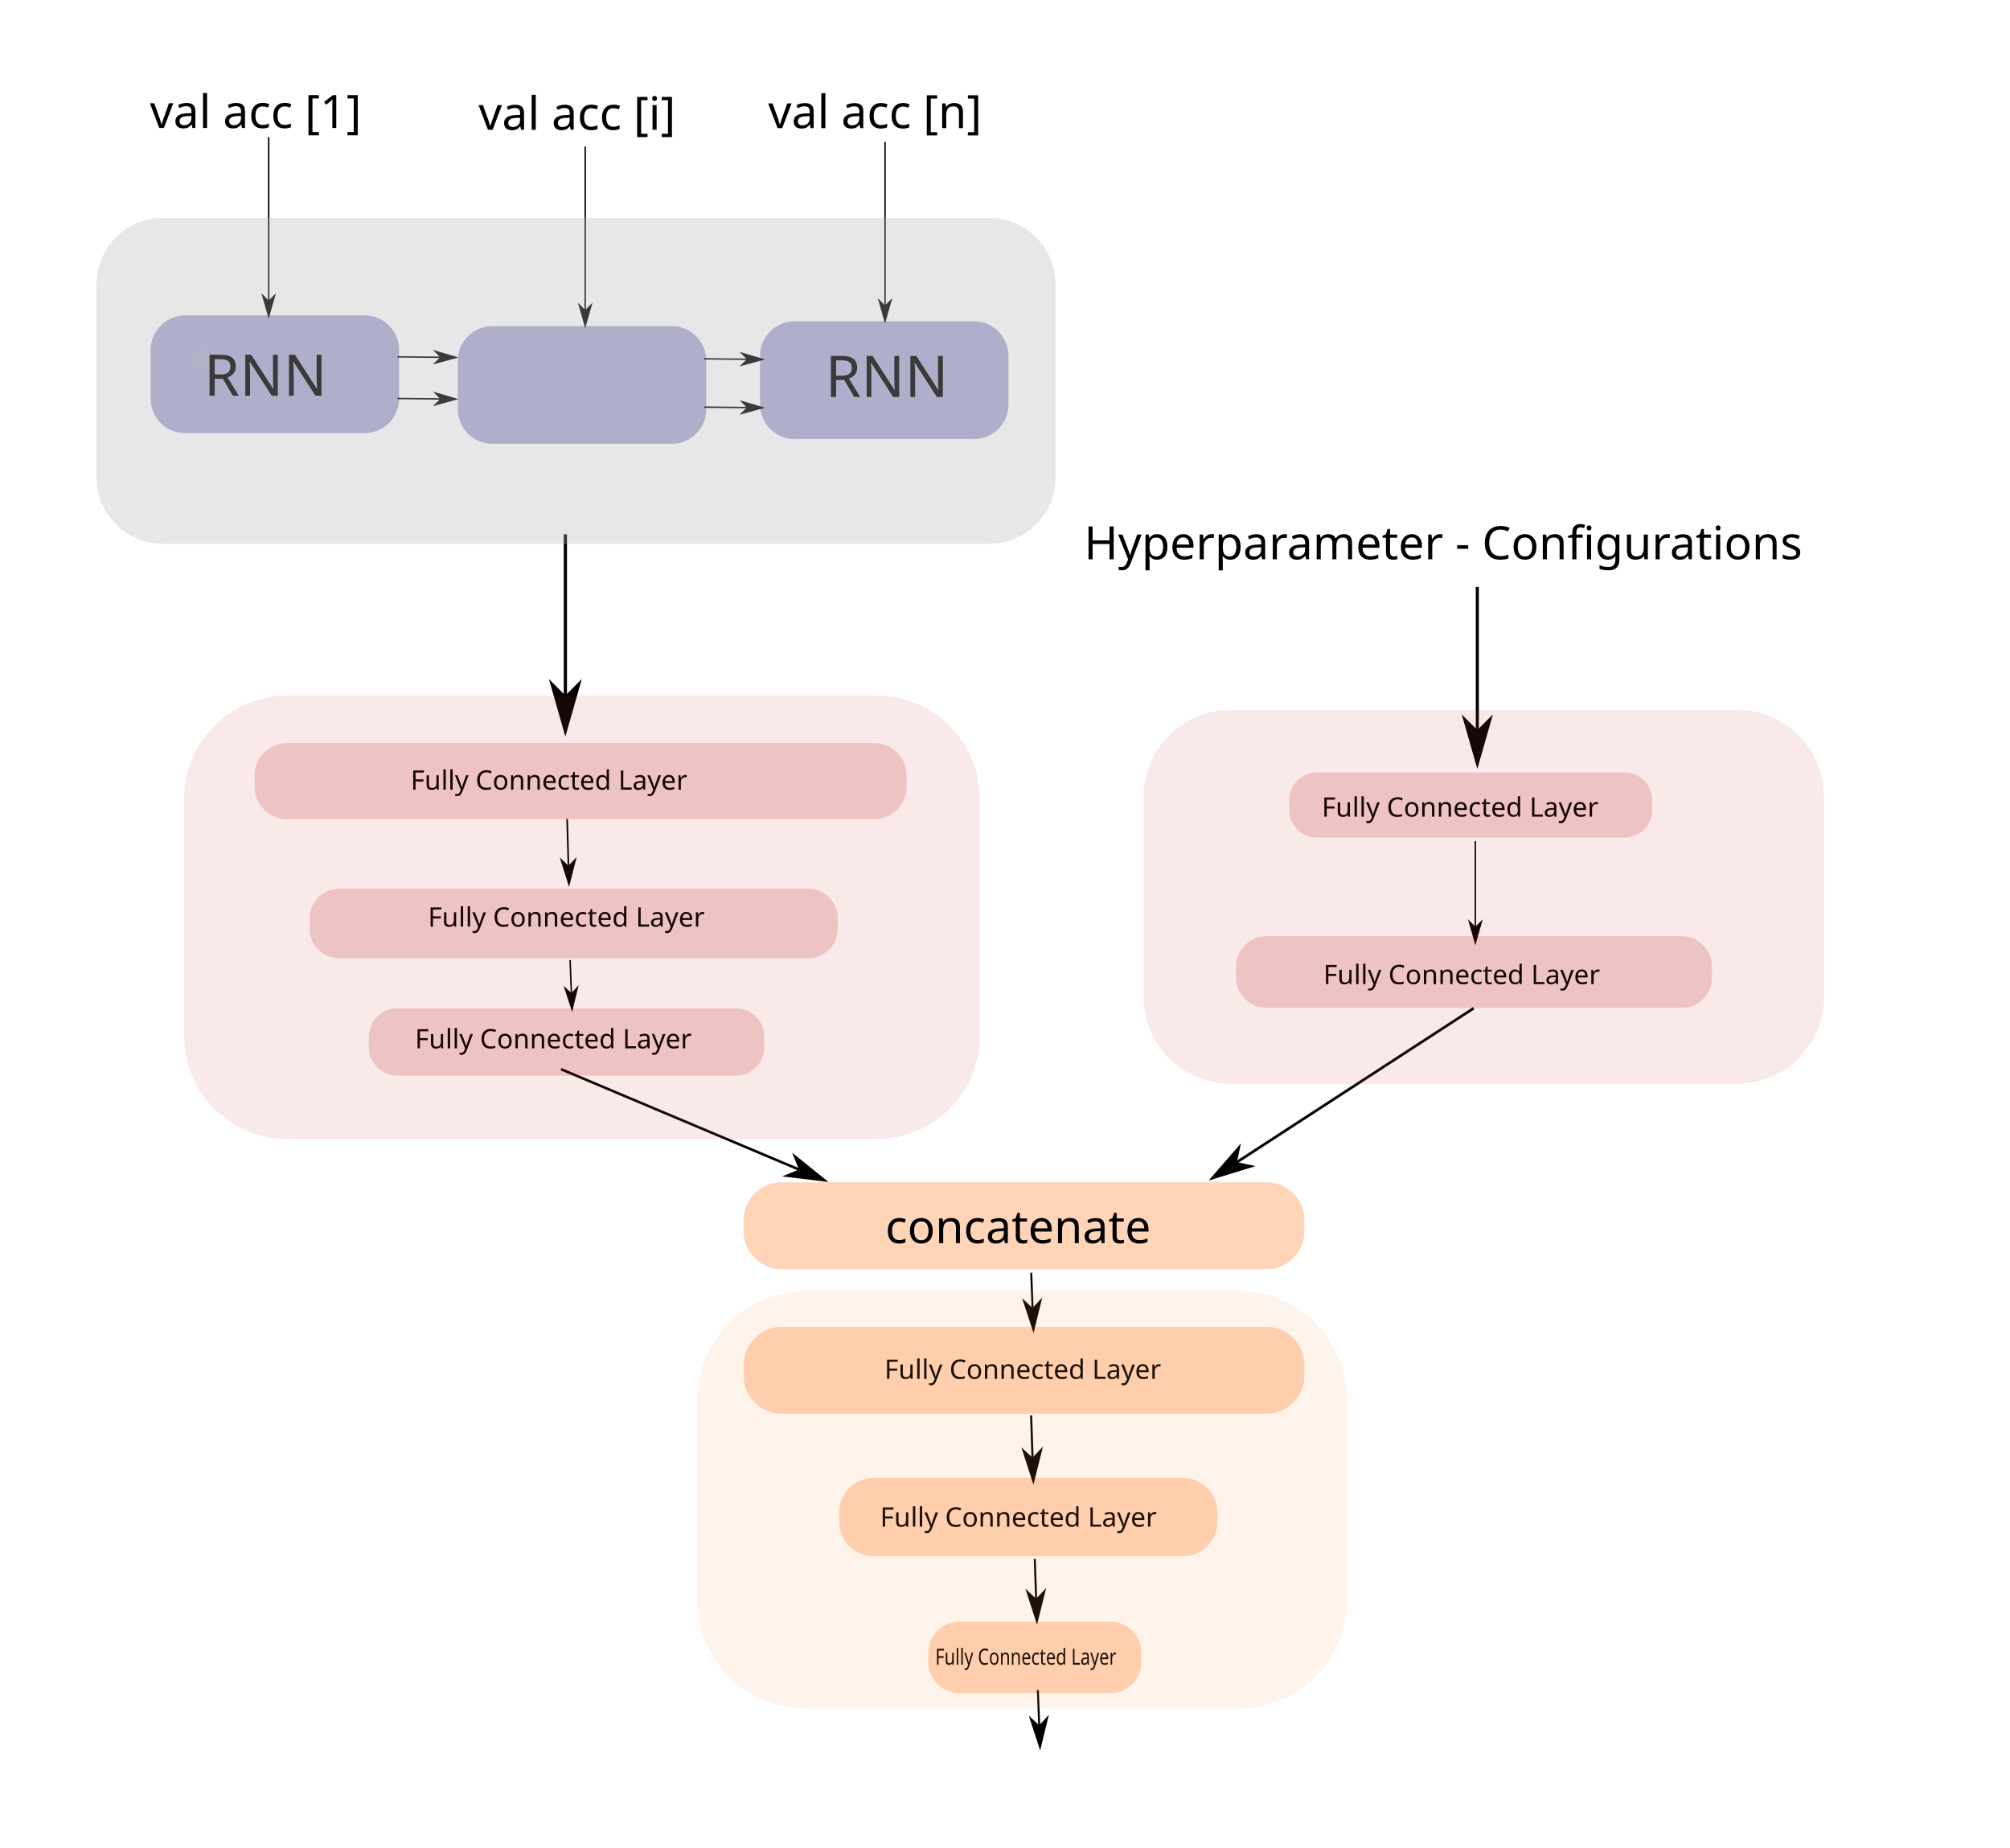
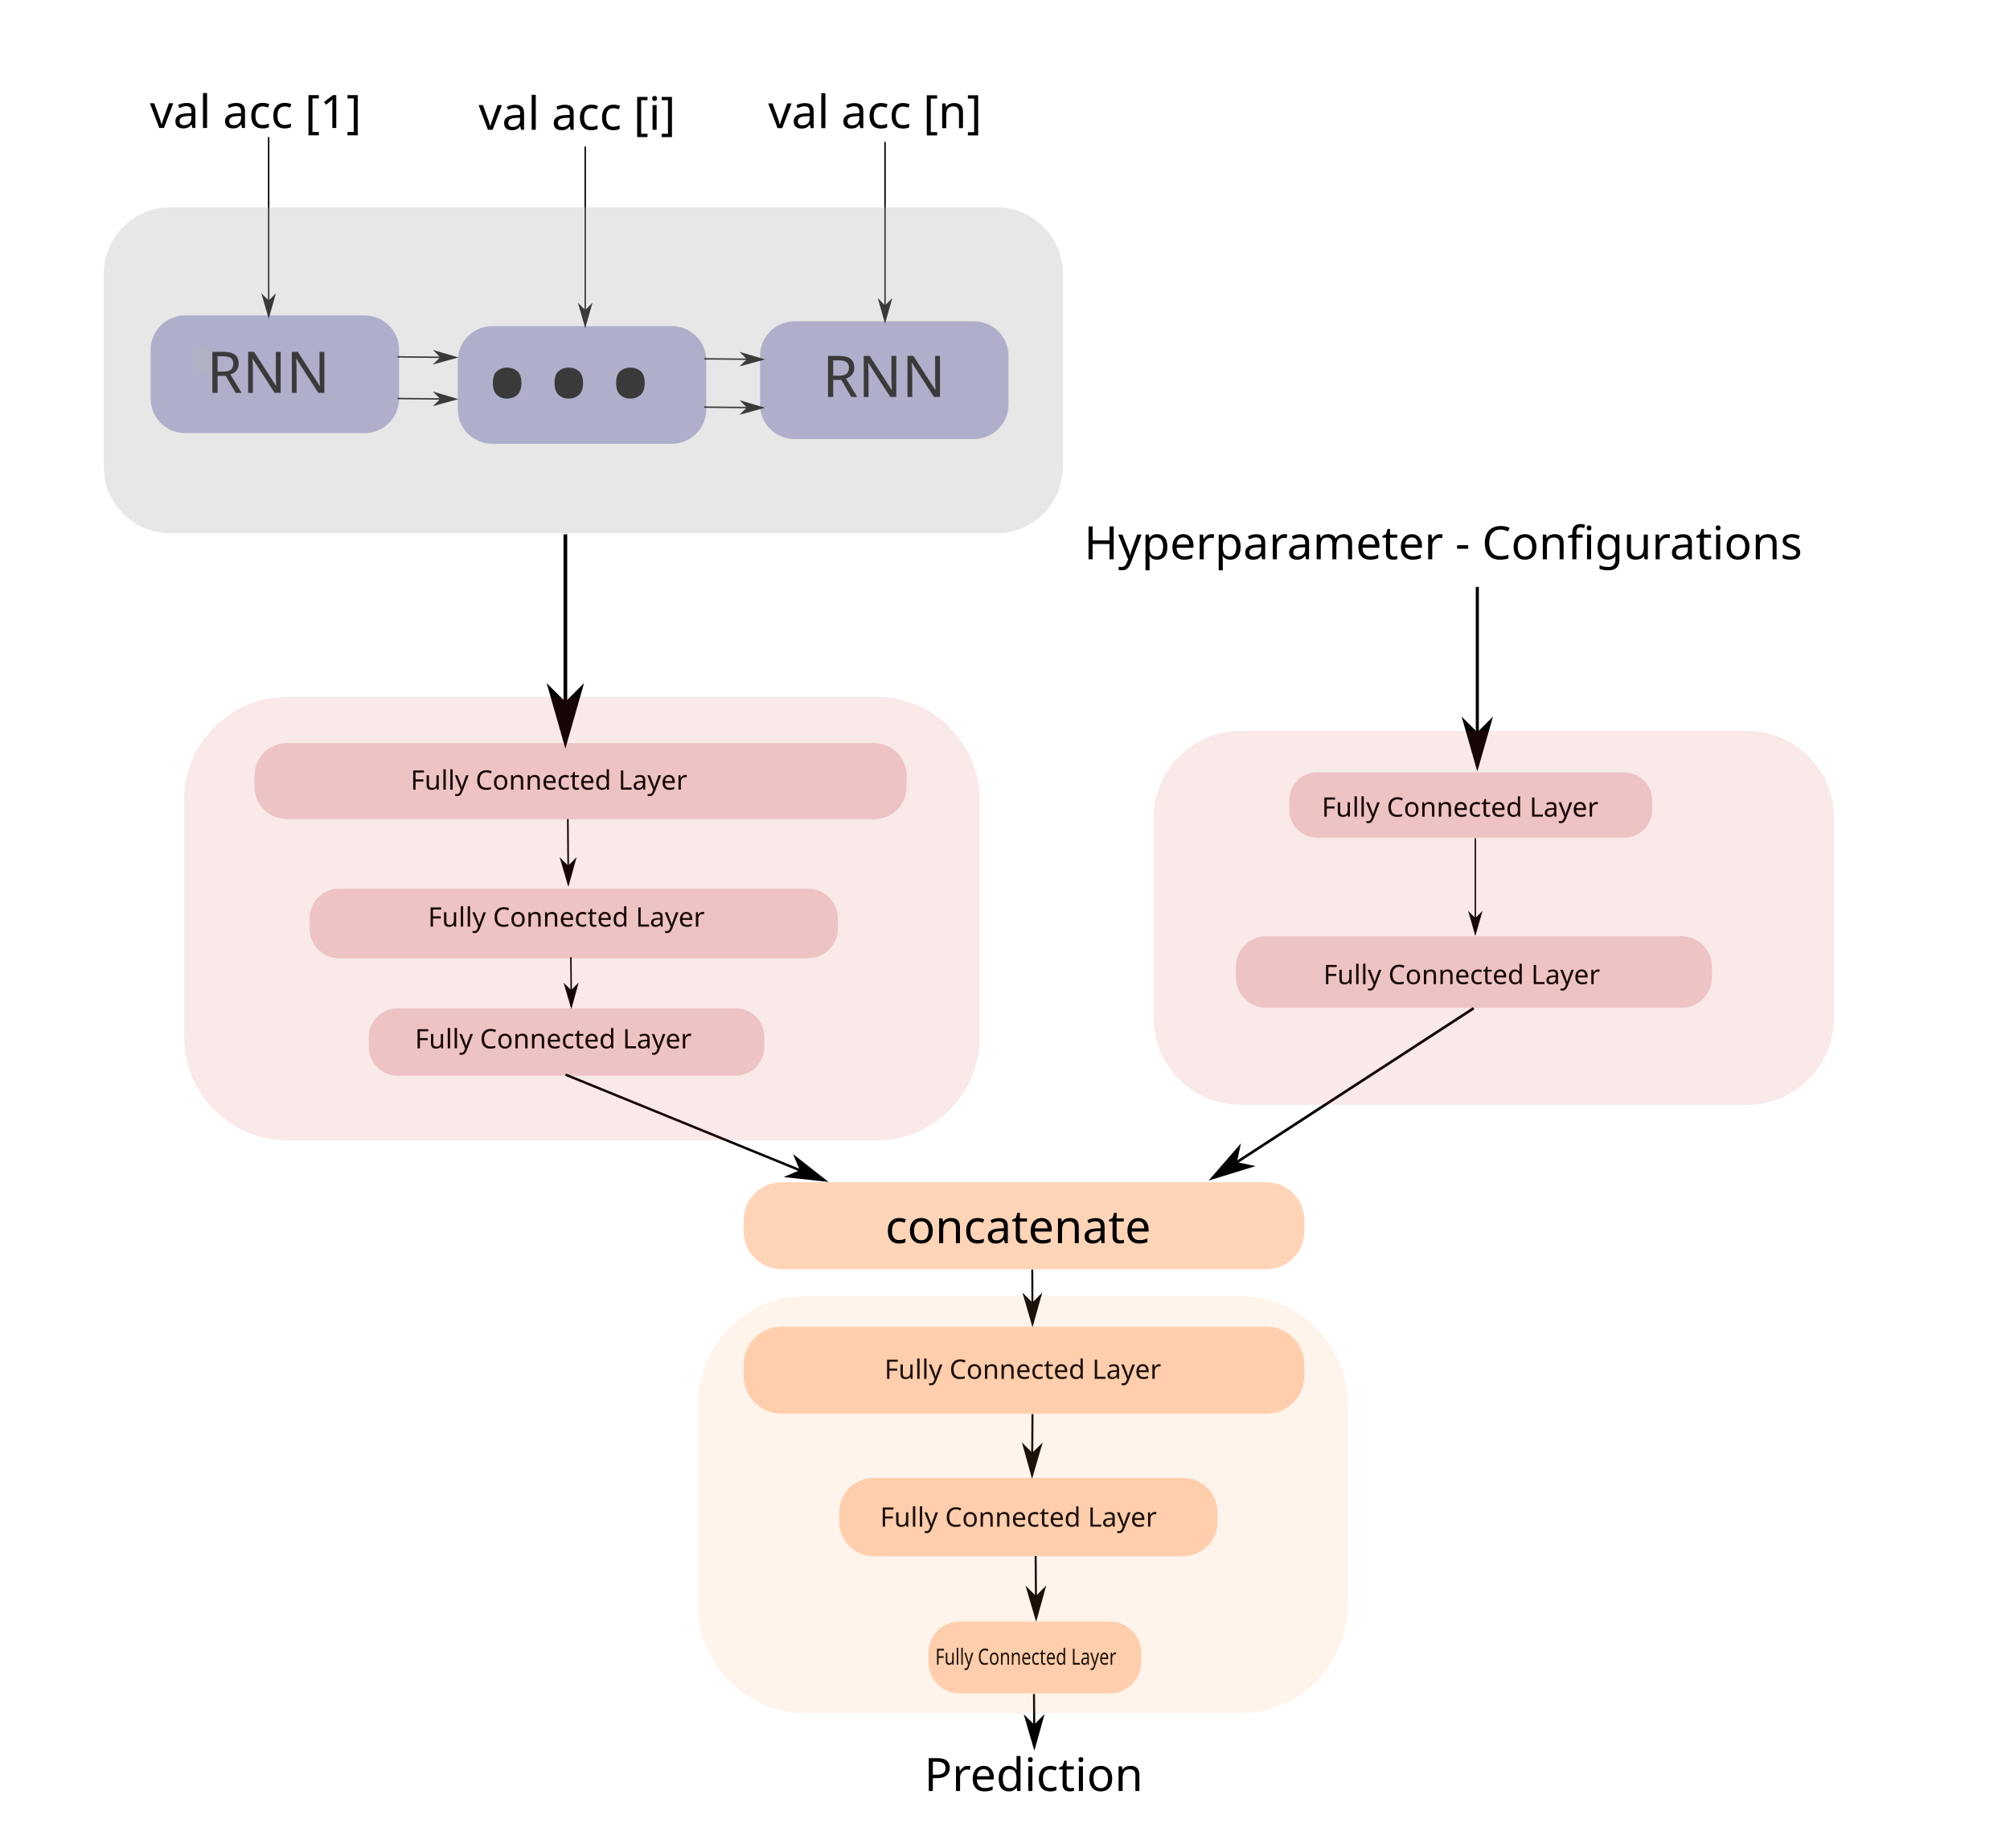
<svg xmlns="http://www.w3.org/2000/svg" xmlns:ns1="http://www.openswatchbook.org/uri/2009/osb" width="370mm" height="340mm" viewBox="0 0 370 340" version="1.1" id="svg8">
  <defs id="defs2">
    <marker orient="auto" refY="0" refX="0" id="marker10304" style="overflow:visible">
      <path id="path10302" d="M 0,0 5,-5 -12.5,0 5,5 Z" style="fill:#000000;fill-opacity:1;fill-rule:evenodd;stroke:#000000;stroke-width:1pt;stroke-opacity:1" transform="matrix(-0.8,0,0,-0.8,-10,0)" />
    </marker>
    <marker style="overflow:visible" id="marker10078" refX="0" refY="0" orient="auto">
      <path transform="matrix(-0.8,0,0,-0.8,-10,0)" style="fill:#000000;fill-opacity:1;fill-rule:evenodd;stroke:#000000;stroke-width:1pt;stroke-opacity:1" d="M 0,0 5,-5 -12.5,0 5,5 Z" id="path10076" />
    </marker>
    <marker orient="auto" refY="0" refX="0" id="marker4718" style="overflow:visible">
      <path id="path4716" d="M 0,0 5,-5 -12.5,0 5,5 Z" style="fill:#000000;fill-opacity:1;fill-rule:evenodd;stroke:#000000;stroke-width:1pt;stroke-opacity:1" transform="matrix(-0.8,0,0,-0.8,-10,0)" />
    </marker>
    <marker orient="auto" refY="0" refX="0" id="Arrow1Lend" style="overflow:visible">
      <path id="path1209" d="M 0,0 5,-5 -12.5,0 5,5 Z" style="fill:#000000;fill-opacity:1;fill-rule:evenodd;stroke:#000000;stroke-width:1pt;stroke-opacity:1" transform="matrix(-0.8,0,0,-0.8,-10,0)" />
    </marker>
    <marker orient="auto" refY="0" refX="0" id="marker1625" style="overflow:visible">
      <path id="path1221" d="M 0,0 5,-5 -12.5,0 5,5 Z" style="fill:#000000;fill-opacity:1;fill-rule:evenodd;stroke:#000000;stroke-width:1pt;stroke-opacity:1" transform="matrix(-0.2,0,0,-0.2,-1.2,0)" />
    </marker>
    <marker orient="auto" refY="0" refX="0" id="marker1622" style="overflow:visible">
      <path id="path1620" d="M 0,0 5,-5 -12.5,0 5,5 Z" style="fill:#000000;fill-opacity:1;fill-rule:evenodd;stroke:#000000;stroke-width:1pt;stroke-opacity:1" transform="matrix(-0.4,0,0,-0.4,-4,0)" />
    </marker>
    <marker orient="auto" refY="0" refX="0" id="marker1469" style="overflow:visible">
      <path id="path1215" d="M 0,0 5,-5 -12.5,0 5,5 Z" style="fill:#000000;fill-opacity:1;fill-rule:evenodd;stroke:#000000;stroke-width:1pt;stroke-opacity:1" transform="matrix(-0.4,0,0,-0.4,-4,0)" />
    </marker>
    <marker style="overflow:visible" id="marker8106" refX="0" refY="0" orient="auto">
      <path transform="matrix(-0.8,0,0,-0.8,-10,0)" style="fill:#000000;fill-opacity:1;fill-rule:evenodd;stroke:#000000;stroke-width:1pt;stroke-opacity:1" d="M 0,0 5,-5 -12.5,0 5,5 Z" id="path8104" />
    </marker>
    <marker style="overflow:visible" id="marker7754" refX="0" refY="0" orient="auto">
      <path transform="matrix(-0.8,0,0,-0.8,-10,0)" style="fill:#000000;fill-opacity:1;fill-rule:evenodd;stroke:#000000;stroke-width:1pt;stroke-opacity:1" d="M 0,0 5,-5 -12.5,0 5,5 Z" id="path7752" />
    </marker>
    <marker style="overflow:visible" id="marker7582" refX="0" refY="0" orient="auto">
      <path transform="matrix(-0.8,0,0,-0.8,-10,0)" style="fill:#000000;fill-opacity:1;fill-rule:evenodd;stroke:#000000;stroke-width:1pt;stroke-opacity:1" d="M 0,0 5,-5 -12.5,0 5,5 Z" id="path7580" />
    </marker>
    <marker style="overflow:visible" id="marker4340" refX="0" refY="0" orient="auto">
      <path transform="matrix(-0.8,0,0,-0.8,-10,0)" style="fill:#000000;fill-opacity:1;fill-rule:evenodd;stroke:#000000;stroke-width:1pt;stroke-opacity:1" d="M 0,0 5,-5 -12.5,0 5,5 Z" id="path4338" />
    </marker>
    <marker style="overflow:visible" id="marker4007" refX="0" refY="0" orient="auto">
      <path transform="matrix(-0.8,0,0,-0.8,-10,0)" style="fill:#000000;fill-opacity:1;fill-rule:evenodd;stroke:#000000;stroke-width:1pt;stroke-opacity:1" d="M 0,0 5,-5 -12.5,0 5,5 Z" id="path4005" />
    </marker>
    <marker style="overflow:visible" id="marker3552" refX="0" refY="0" orient="auto">
      <path transform="matrix(-0.8,0,0,-0.8,-10,0)" style="fill:#000000;fill-opacity:1;fill-rule:evenodd;stroke:#000000;stroke-width:1pt;stroke-opacity:1" d="M 0,0 5,-5 -12.5,0 5,5 Z" id="path3550" />
    </marker>
    <marker orient="auto" refY="0" refX="0" id="marker3426" style="overflow:visible">
      <path id="path3424" d="M 0,0 5,-5 -12.5,0 5,5 Z" style="fill:#000000;fill-opacity:1;fill-rule:evenodd;stroke:#000000;stroke-width:1pt;stroke-opacity:1" transform="matrix(-0.8,0,0,-0.8,-10,0)" />
    </marker>
    <marker orient="auto" refY="0" refX="0" id="marker3334" style="overflow:visible">
      <path id="path3332" d="M 0,0 5,-5 -12.5,0 5,5 Z" style="fill:#000000;fill-opacity:1;fill-rule:evenodd;stroke:#000000;stroke-width:1pt;stroke-opacity:1" transform="matrix(-0.8,0,0,-0.8,-10,0)" />
    </marker>
    <marker orient="auto" refY="0" refX="0" id="marker3046" style="overflow:visible">
      <path id="path3044" d="M 0,0 5,-5 -12.5,0 5,5 Z" style="fill:#000000;fill-opacity:1;fill-rule:evenodd;stroke:#000000;stroke-width:1pt;stroke-opacity:1" transform="matrix(-0.8,0,0,-0.8,-10,0)" />
    </marker>
    <marker orient="auto" refY="0" refX="0" id="marker2980" style="overflow:visible">
      <path id="path2978" d="M 0,0 5,-5 -12.5,0 5,5 Z" style="fill:#000000;fill-opacity:1;fill-rule:evenodd;stroke:#000000;stroke-width:1pt;stroke-opacity:1" transform="matrix(-0.8,0,0,-0.8,-10,0)" />
    </marker>
    <marker orient="auto" refY="0" refX="0" id="marker2920" style="overflow:visible">
      <path id="path2918" d="M 0,0 5,-5 -12.5,0 5,5 Z" style="fill:#000000;fill-opacity:1;fill-rule:evenodd;stroke:#000000;stroke-width:1pt;stroke-opacity:1" transform="matrix(-0.8,0,0,-0.8,-10,0)" />
    </marker>
    <marker orient="auto" refY="0" refX="0" id="marker2847" style="overflow:visible">
      <path id="path2845" d="M 0,0 5,-5 -12.5,0 5,5 Z" style="fill:#000000;fill-opacity:1;fill-rule:evenodd;stroke:#000000;stroke-width:1pt;stroke-opacity:1" transform="matrix(-0.8,0,0,-0.8,-10,0)" />
    </marker>
    <marker orient="auto" refY="0" refX="0" id="marker2775" style="overflow:visible">
      <path id="path2773" d="M 0,0 5,-5 -12.5,0 5,5 Z" style="fill:#000000;fill-opacity:1;fill-rule:evenodd;stroke:#000000;stroke-width:1pt;stroke-opacity:1" transform="matrix(-0.8,0,0,-0.8,-10,0)" />
    </marker>
    <marker orient="auto" refY="0" refX="0" id="Arrow1Send" style="overflow:visible">
      <path id="path2294" d="M 0,0 5,-5 -12.5,0 5,5 Z" style="fill:#000000;fill-opacity:1;fill-rule:evenodd;stroke:#000000;stroke-width:1pt;stroke-opacity:1" transform="matrix(-0.2,0,0,-0.2,-1.2,0)" />
    </marker>
    <marker orient="auto" refY="0" refX="0" id="Arrow1Mstart" style="overflow:visible">
      <path id="path2285" d="M 0,0 5,-5 -12.5,0 5,5 Z" style="fill-rule:evenodd;stroke:#000000;stroke-width:1pt" transform="matrix(0.4,0,0,0.4,4,0)" />
    </marker>
    <marker orient="auto" refY="0" refX="0" id="Arrow1Mend" style="overflow:visible">
      <path id="path2288" d="M 0,0 5,-5 -12.5,0 5,5 Z" style="fill-rule:evenodd;stroke:#000000;stroke-width:1pt" transform="matrix(-0.4,0,0,-0.4,-4,0)" />
    </marker>
    <linearGradient id="linearGradient819" ns1:paint="solid">
      <stop style="stop-color:#000000;stop-opacity:1;" offset="0" id="stop817" />
    </linearGradient>
    <marker style="overflow:visible" id="marker3552-7" refX="0" refY="0" orient="auto">
      <path transform="matrix(-0.8,0,0,-0.8,-10,0)" style="fill:#000000;fill-opacity:1;fill-rule:evenodd;stroke:#000000;stroke-width:1pt;stroke-opacity:1" d="M 0,0 5,-5 -12.5,0 5,5 Z" id="path3550-5" />
    </marker>
    <marker style="overflow:visible" id="marker3552-7-2" refX="0" refY="0" orient="auto">
      <path transform="matrix(-0.8,0,0,-0.8,-10,0)" style="fill:#000000;fill-opacity:1;fill-rule:evenodd;stroke:#000000;stroke-width:1pt;stroke-opacity:1" d="M 0,0 5,-5 -12.5,0 5,5 Z" id="path3550-5-2" />
    </marker>
    <marker style="overflow:visible" id="marker3552-7-2-9" refX="0" refY="0" orient="auto">
      <path transform="matrix(-0.8,0,0,-0.8,-10,0)" style="fill:#000000;fill-opacity:1;fill-rule:evenodd;stroke:#000000;stroke-width:1pt;stroke-opacity:1" d="M 0,0 5,-5 -12.5,0 5,5 Z" id="path3550-5-2-7" />
    </marker>
    <marker style="overflow:visible" id="marker8106-3" refX="0" refY="0" orient="auto">
      <path transform="matrix(-0.8,0,0,-0.8,-10,0)" style="fill:#000000;fill-opacity:1;fill-rule:evenodd;stroke:#000000;stroke-width:1pt;stroke-opacity:1" d="M 0,0 5,-5 -12.5,0 5,5 Z" id="path8104-2" />
    </marker>
    <marker style="overflow:visible" id="marker8106-6" refX="0" refY="0" orient="auto">
      <path transform="matrix(-0.8,0,0,-0.8,-10,0)" style="fill:#000000;fill-opacity:1;fill-rule:evenodd;stroke:#000000;stroke-width:1pt;stroke-opacity:1" d="M 0,0 5,-5 -12.5,0 5,5 Z" id="path8104-1" />
    </marker>
    <marker style="overflow:visible" id="marker8106-3-5" refX="0" refY="0" orient="auto">
      <path transform="matrix(-0.8,0,0,-0.8,-10,0)" style="fill:#000000;fill-opacity:1;fill-rule:evenodd;stroke:#000000;stroke-width:1pt;stroke-opacity:1" d="M 0,0 5,-5 -12.5,0 5,5 Z" id="path8104-2-4" />
    </marker>
    <marker style="overflow:visible" id="marker4007-3" refX="0" refY="0" orient="auto">
      <path transform="matrix(-0.8,0,0,-0.8,-10,0)" style="fill:#000000;fill-opacity:1;fill-rule:evenodd;stroke:#000000;stroke-width:1pt;stroke-opacity:1" d="M 0,0 5,-5 -12.5,0 5,5 Z" id="path4005-6" />
    </marker>
    <marker orient="auto" refY="0" refX="0" id="marker2847-0" style="overflow:visible">
      <path id="path2845-6" d="M 0,0 5,-5 -12.5,0 5,5 Z" style="fill:#000000;fill-opacity:1;fill-rule:evenodd;stroke:#000000;stroke-width:1pt;stroke-opacity:1" transform="matrix(-0.8,0,0,-0.8,-10,0)" />
    </marker>
    <marker orient="auto" refY="0" refX="0" id="marker4718-5" style="overflow:visible">
      <path id="path4716-6" d="M 0,0 5,-5 -12.5,0 5,5 Z" style="fill:#000000;fill-opacity:1;fill-rule:evenodd;stroke:#000000;stroke-width:1pt;stroke-opacity:1" transform="matrix(-0.8,0,0,-0.8,-10,0)" />
    </marker>
    <marker orient="auto" refY="0" refX="0" id="marker4718-5-3" style="overflow:visible">
      <path id="path4716-6-7" d="M 0,0 5,-5 -12.5,0 5,5 Z" style="fill:#000000;fill-opacity:1;fill-rule:evenodd;stroke:#000000;stroke-width:1pt;stroke-opacity:1" transform="matrix(-0.8,0,0,-0.8,-10,0)" />
    </marker>
    <marker orient="auto" refY="0" refX="0" id="marker10304-6" style="overflow:visible">
      <path id="path10302-6" d="M 0,0 5,-5 -12.5,0 5,5 Z" style="fill:#000000;fill-opacity:1;fill-rule:evenodd;stroke:#000000;stroke-width:1pt;stroke-opacity:1" transform="matrix(-0.8,0,0,-0.8,-10,0)" />
    </marker>
    <marker orient="auto" refY="0" refX="0" id="marker10304-9" style="overflow:visible">
      <path id="path10302-5" d="M 0,0 5,-5 -12.5,0 5,5 Z" style="fill:#000000;fill-opacity:1;fill-rule:evenodd;stroke:#000000;stroke-width:1pt;stroke-opacity:1" transform="matrix(-0.8,0,0,-0.8,-10,0)" />
    </marker>
    <marker orient="auto" refY="0" refX="0" id="marker10304-4" style="overflow:visible">
      <path id="path10302-8" d="M 0,0 5,-5 -12.5,0 5,5 Z" style="fill:#000000;fill-opacity:1;fill-rule:evenodd;stroke:#000000;stroke-width:1pt;stroke-opacity:1" transform="matrix(-0.8,0,0,-0.8,-10,0)" />
+     </marker>
+     <marker style="overflow:visible" id="marker8106-7" refX="0" refY="0" orient="auto">
+       <path transform="matrix(-0.8,0,0,-0.8,-10,0)" style="fill:#000000;fill-opacity:1;fill-rule:evenodd;stroke:#000000;stroke-width:1pt;stroke-opacity:1" d="M 0,0 5,-5 -12.5,0 5,5 Z" id="path8104-5" />
    </marker>
  </defs>
  <g id="layer1" transform="translate(0,43)">
    <rect style="opacity:0.323;fill:#000080;stroke:none;stroke-width:0.05;stroke-miterlimit:4;stroke-dasharray:none;paint-order:stroke fill markers" id="rect815" width="45.736" height="21.664" x="27.728" y="15.047" ry="6.35" />
    <rect style="opacity:0.323;fill:#000080;stroke:none;stroke-width:0.05;stroke-miterlimit:4;stroke-dasharray:none;paint-order:stroke fill markers" id="rect815-7" width="45.736" height="21.664" x="139.908" y="16.135" ry="6.35" />
    <ellipse style="opacity:0.323;fill:#b3b3b3;stroke:none;stroke-width:0.1;stroke-miterlimit:4;stroke-dasharray:none;paint-order:stroke fill markers" id="path2627" cx="37.701" cy="23.099" rx="2.051" ry="2.334" />
    <text xml:space="preserve" style="font-style:normal;font-weight:normal;font-size:8.467px;line-height:1.25;font-family:sans-serif;letter-spacing:0px;word-spacing:0px;fill:#000000;fill-opacity:1;stroke:none;stroke-width:0.265" x="27.596" y="-19.445" id="text2731">
      <tspan x="27.596" y="-19.445" style="font-size:8.467px;stroke-width:0.265" id="tspan1473">val acc [1]</tspan>
    </text>
    <rect style="opacity:0.535;fill:#e9afaf;stroke:none;stroke-width:0.197;stroke-miterlimit:4;stroke-dasharray:none;paint-order:stroke fill markers" id="rect3992" width="66.82" height="12.004" x="237.314" y="99.153" ry="5.124" />
-     <path style="fill:#000000;fill-rule:evenodd;stroke:#000000;stroke-width:0.565;stroke-linecap:butt;stroke-linejoin:miter;stroke-miterlimit:4;stroke-dasharray:none;stroke-opacity:1;marker-end:url(#marker4007)" d="m 271.944,65.013 v 32.41" id="path3997" />
+     <path style="fill:#000000;fill-rule:evenodd;stroke:#000000;stroke-width:0.569;stroke-linecap:butt;stroke-linejoin:miter;stroke-miterlimit:4;stroke-dasharray:none;stroke-opacity:1;marker-end:url(#marker4007)" d="M 271.944,65.013 V 97.882" id="path3997" />
    <text xml:space="preserve" style="font-style:normal;font-weight:normal;font-size:10.583px;line-height:1.25;font-family:sans-serif;letter-spacing:0px;word-spacing:0px;fill:#000000;fill-opacity:1;stroke:none;stroke-width:0.265" x="199.551" y="59.928" id="text4299">
      <tspan x="199.551" y="59.928" style="font-size:8.467px;stroke-width:0.265" id="tspan4305">Hyperparameter - Configurations</tspan>
    </text>
    <rect style="opacity:0.535;fill:#e9afaf;stroke:none;stroke-width:0.237;stroke-miterlimit:4;stroke-dasharray:none;paint-order:stroke fill markers" id="rect3992-8" width="87.627" height="13.204" x="227.511" y="129.291" ry="5.636" />
-     <path style="fill:#000000;fill-rule:evenodd;stroke:#000000;stroke-width:0.269px;stroke-linecap:butt;stroke-linejoin:miter;stroke-opacity:1;marker-end:url(#marker4340)" d="m 271.582,111.784 v 18.653" id="path4330" />
+     <path style="fill:#000000;fill-rule:evenodd;stroke:#000000;stroke-width:0.261px;stroke-linecap:butt;stroke-linejoin:miter;stroke-opacity:1;marker-end:url(#marker4340)" d="m 271.582,111.255 v 17.51" id="path4330" />
    <text xml:space="preserve" style="font-style:normal;font-weight:normal;font-size:10.583px;line-height:1.25;font-family:sans-serif;letter-spacing:0px;word-spacing:0px;fill:#000000;fill-opacity:1;stroke:none;stroke-width:0.265" x="243.303" y="107.297" id="text4458">
      <tspan id="tspan4456" x="243.303" y="107.297" style="font-size:4.939px;stroke-width:0.265">Fully Connected Layer</tspan>
    </text>
    <text xml:space="preserve" style="font-style:normal;font-weight:normal;font-size:10.583px;line-height:1.25;font-family:sans-serif;letter-spacing:0px;word-spacing:0px;fill:#000000;fill-opacity:1;stroke:none;stroke-width:0.265" x="243.606" y="138.115" id="text4458-7">
      <tspan id="tspan4456-9" x="243.606" y="138.115" style="font-size:4.939px;stroke-width:0.265">Fully Connected Layer</tspan>
    </text>
    <rect style="opacity:0.535;fill:#e9afaf;stroke:none;stroke-width:0.285;stroke-miterlimit:4;stroke-dasharray:none;paint-order:stroke fill markers" id="rect3992-8-2" width="120.037" height="14.004" x="46.855" y="93.757" ry="5.977" />
    <rect style="opacity:0.535;fill:#e9afaf;stroke:none;stroke-width:0.245;stroke-miterlimit:4;stroke-dasharray:none;paint-order:stroke fill markers" id="rect3992-8-0" width="97.23" height="12.804" x="56.987" y="120.553" ry="5.465" />
    <rect style="opacity:0.535;fill:#e9afaf;stroke:none;stroke-width:0.209;stroke-miterlimit:4;stroke-dasharray:none;paint-order:stroke fill markers" id="rect3992-8-23" width="72.822" height="12.404" x="67.881" y="142.559" ry="5.294" />
-     <path style="fill:none;fill-rule:evenodd;stroke:#000000;stroke-width:0.308px;stroke-linecap:butt;stroke-linejoin:miter;stroke-opacity:1;marker-end:url(#marker3552-7-2)" d="m 104.397,107.742 0.341,11.887" id="path3542-9-8" />
-     <path style="fill:none;fill-rule:evenodd;stroke:#000000;stroke-width:0.275px;stroke-linecap:butt;stroke-linejoin:miter;stroke-opacity:1;marker-end:url(#marker3552-7-2-9)" d="m 104.942,133.698 0.359,9.008" id="path3542-9-8-3" />
+     <path style="fill:none;fill-rule:evenodd;stroke:#000000;stroke-width:0.308px;stroke-linecap:butt;stroke-linejoin:miter;stroke-opacity:1;marker-end:url(#marker3552-7-2)" d="m 104.528,107.739 0.091,11.892" id="path3542-9-8" />
+     <path style="fill:none;fill-rule:evenodd;stroke:#000000;stroke-width:0.275px;stroke-linecap:butt;stroke-linejoin:miter;stroke-opacity:1;marker-end:url(#marker3552-7-2-9)" d="m 105.088,133.165 0.083,9.014" id="path3542-9-8-3" />
    <text xml:space="preserve" style="font-style:normal;font-weight:normal;font-size:10.583px;line-height:1.25;font-family:sans-serif;letter-spacing:0px;word-spacing:0px;fill:#000000;fill-opacity:1;stroke:none;stroke-width:0.265" x="75.579" y="102.322" id="text4458-6">
      <tspan id="tspan4456-1" x="75.579" y="102.322" style="font-size:4.939px;stroke-width:0.265">Fully Connected Layer</tspan>
    </text>
    <text xml:space="preserve" style="font-style:normal;font-weight:normal;font-size:10.583px;line-height:1.25;font-family:sans-serif;letter-spacing:0px;word-spacing:0px;fill:#000000;fill-opacity:1;stroke:none;stroke-width:0.265" x="78.78" y="127.53" id="text4458-2">
      <tspan id="tspan4456-93" x="78.78" y="127.53" style="font-size:4.939px;stroke-width:0.265">Fully Connected Layer</tspan>
    </text>
    <text xml:space="preserve" style="font-style:normal;font-weight:normal;font-size:10.583px;line-height:1.25;font-family:sans-serif;letter-spacing:0px;word-spacing:0px;fill:#000000;fill-opacity:1;stroke:none;stroke-width:0.265" x="76.38" y="149.937" id="text4458-1">
      <tspan id="tspan4456-94" x="76.38" y="149.937" style="font-size:4.939px;stroke-width:0.265">Fully Connected Layer</tspan>
    </text>
    <rect style="opacity:0.283;fill:#ff6600;stroke:none;stroke-width:0.565;stroke-miterlimit:4;stroke-dasharray:none;paint-order:stroke fill markers" id="rect7566" width="103.232" height="16.005" x="136.883" y="174.582" ry="7.002" />
    <text xml:space="preserve" style="font-style:normal;font-weight:normal;font-size:10.583px;line-height:1.25;font-family:sans-serif;letter-spacing:0px;word-spacing:0px;fill:#000000;fill-opacity:1;stroke:none;stroke-width:0.265" x="162.968" y="185.786" id="text7570">
      <tspan id="tspan7568" x="162.968" y="185.786" style="font-size:8.467px;stroke-width:0.265">concatenate</tspan>
    </text>
-     <path style="display:inline;fill:none;fill-rule:evenodd;stroke:#000000;stroke-width:0.465;stroke-linecap:butt;stroke-linejoin:miter;stroke-miterlimit:4;stroke-dasharray:none;stroke-opacity:1;marker-end:url(#marker7582)" d="M 103.273,153.776 151.688,174.182" id="path7572" />
+     <path style="display:inline;fill:none;fill-rule:evenodd;stroke:#000000;stroke-width:0.45;stroke-linecap:butt;stroke-linejoin:miter;stroke-miterlimit:4;stroke-dasharray:none;stroke-opacity:1;marker-end:url(#marker7582)" d="m 104.104,154.778 47.603,19.415" id="path7572" />
    <path style="fill:none;fill-rule:evenodd;stroke:#000000;stroke-width:0.49;stroke-linecap:butt;stroke-linejoin:miter;stroke-miterlimit:4;stroke-dasharray:none;stroke-opacity:1;marker-end:url(#marker7754)" d="m 271.272,142.552 -47.995,31.198" id="path7744" />
    <rect style="opacity:0.283;fill:#ff6600;stroke:none;stroke-width:0.565;stroke-miterlimit:4;stroke-dasharray:none;paint-order:stroke fill markers" id="rect7566-7" width="103.232" height="16.005" x="136.883" y="201.17" ry="7.002" />
    <rect style="opacity:0.283;fill:#ff6600;stroke:none;stroke-width:0.44;stroke-miterlimit:4;stroke-dasharray:none;paint-order:stroke fill markers" id="rect7566-7-8" width="69.621" height="14.404" x="154.488" y="228.999" ry="6.302" />
    <rect style="opacity:0.283;fill:#ff6600;stroke:none;stroke-width:0.316;stroke-miterlimit:4;stroke-dasharray:none;paint-order:stroke fill markers" id="rect7566-7-4" width="39.212" height="13.204" x="170.88" y="255.433" ry="5.777" />
    <text xml:space="preserve" style="font-style:normal;font-weight:normal;font-size:10.583px;line-height:1.25;font-family:sans-serif;letter-spacing:0px;word-spacing:0px;fill:#000000;fill-opacity:1;stroke:none;stroke-width:0.265" x="162.806" y="210.755" id="text4458-2-5">
      <tspan id="tspan4456-93-0" x="162.806" y="210.755" style="font-size:4.939px;stroke-width:0.265">Fully Connected Layer</tspan>
    </text>
    <text xml:space="preserve" style="font-style:normal;font-weight:normal;font-size:10.583px;line-height:1.25;font-family:sans-serif;letter-spacing:0px;word-spacing:0px;fill:#000000;fill-opacity:1;stroke:none;stroke-width:0.265" x="162.006" y="237.964" id="text4458-2-3">
      <tspan id="tspan4456-93-6" x="162.006" y="237.964" style="font-size:4.939px;stroke-width:0.265">Fully Connected Layer</tspan>
    </text>
    <text xml:space="preserve" style="font-style:normal;font-weight:normal;font-size:7.812px;line-height:1.25;font-family:sans-serif;letter-spacing:0px;word-spacing:0px;fill:#000000;fill-opacity:1;stroke:none;stroke-width:0.195" x="194.19" y="233.496" id="text4458-2-1" transform="scale(0.886573,1.127939)">
      <tspan id="tspan4456-93-06" x="194.19" y="233.496" style="font-size:3.646px;stroke-width:0.195">Fully Connected Layer</tspan>
    </text>
-     <path style="fill:none;fill-rule:evenodd;stroke:#000000;stroke-width:0.365;stroke-linecap:butt;stroke-linejoin:miter;stroke-miterlimit:4;stroke-dasharray:none;stroke-opacity:1;marker-end:url(#marker8106)" d="m 189.828,191.232 0.4,10.403" id="path8096" />
-     <path style="fill:none;fill-rule:evenodd;stroke:#000000;stroke-width:0.377;stroke-linecap:butt;stroke-linejoin:miter;stroke-miterlimit:4;stroke-dasharray:none;stroke-opacity:1;marker-end:url(#marker8106-3)" d="m 190.481,243.908 0.391,11.378" id="path8096-0" />
-     <path style="fill:none;fill-rule:evenodd;stroke:#000000;stroke-width:0.392;stroke-linecap:butt;stroke-linejoin:miter;stroke-miterlimit:4;stroke-dasharray:none;stroke-opacity:1;marker-end:url(#marker8106-6)" d="m 189.808,217.492 0.4,11.995" id="path8096-5" />
-     <path style="fill:none;fill-rule:evenodd;stroke:#000000;stroke-width:0.365;stroke-linecap:butt;stroke-linejoin:miter;stroke-miterlimit:4;stroke-dasharray:none;stroke-opacity:1;marker-end:url(#marker8106-3-5)" d="m 191.046,268.041 0.4,10.403" id="path8096-0-7" />
-     <flowRoot xml:space="preserve" id="flowRoot9827" style="font-style:normal;font-weight:normal;font-size:40px;line-height:1.25;font-family:sans-serif;letter-spacing:0px;word-spacing:0px;fill:#6c5353;fill-opacity:1;stroke:none" transform="matrix(0.2645833,0,0,0.2645833,18.81993,-21.22856)">
-       <flowRegion id="flowRegion9829" style="fill:#6c5353">
-         <rect id="rect9831" width="411.339" height="68.052" x="570.128" y="1136.825" style="fill:#6c5353" />
-       </flowRegion>
-       <flowPara id="flowPara9833" style="font-size:32px;fill:#000000">Prediction</flowPara>
-     </flowRoot>
-     <path style="fill:#000000;fill-rule:evenodd;stroke:#000000;stroke-width:0.596;stroke-linecap:butt;stroke-linejoin:miter;stroke-miterlimit:4;stroke-dasharray:none;stroke-opacity:1;marker-end:url(#marker4007-3)" d="M 104.073,55.336 V 91.408" id="path3997-7" />
-     <text xml:space="preserve" style="font-style:normal;font-weight:normal;font-size:10.583px;line-height:1.25;font-family:sans-serif;letter-spacing:0px;word-spacing:0px;fill:#000000;fill-opacity:1;stroke:none;stroke-width:0.265" x="37.538" y="29.833" id="text1187">
-       <tspan id="tspan1185" x="37.538" y="29.833" style="stroke-width:0.265">RNN</tspan>
-     </text>
-     <rect style="opacity:0.11;fill:#c83737;stroke:none;stroke-width:0.365;stroke-miterlimit:4;stroke-dasharray:none;paint-order:stroke fill markers" id="rect1129" width="146.445" height="81.625" x="33.895" y="85.015" ry="19.006" />
-     <rect style="opacity:0.11;fill:#c83737;stroke:none;stroke-width:0.31;stroke-miterlimit:4;stroke-dasharray:none;paint-order:stroke fill markers" id="rect1129-3" width="125.238" height="68.821" x="210.518" y="87.653" ry="16.025" />
+     <path style="fill:none;fill-rule:evenodd;stroke:#000000;stroke-width:0.359;stroke-linecap:butt;stroke-linejoin:miter;stroke-miterlimit:4;stroke-dasharray:none;stroke-opacity:1;marker-end:url(#marker8106)" d="m 190.019,190.649 0.043,9.927" id="path8096" />
+     <path style="fill:none;fill-rule:evenodd;stroke:#000000;stroke-width:0.377;stroke-linecap:butt;stroke-linejoin:miter;stroke-miterlimit:4;stroke-dasharray:none;stroke-opacity:1;marker-end:url(#marker8106-3)" d="m 190.641,243.376 0.089,11.385" id="path8096-0" />
+     <path style="fill:none;fill-rule:evenodd;stroke:#000000;stroke-width:0.378;stroke-linecap:butt;stroke-linejoin:miter;stroke-miterlimit:4;stroke-dasharray:none;stroke-opacity:1;marker-end:url(#marker8106-6)" d="m 190.058,217.253 -0.072,11.18" id="path8096-5" />
+     <path style="fill:#000000;fill-rule:evenodd;stroke:#000000;stroke-width:0.679;stroke-linecap:butt;stroke-linejoin:miter;stroke-miterlimit:4;stroke-dasharray:none;stroke-opacity:1;marker-end:url(#marker4007-3)" d="M 104.073,55.336 V 93.459" id="path3997-7" />
+     <text xml:space="preserve" style="font-style:normal;font-weight:normal;font-size:10.583px;line-height:1.25;font-family:sans-serif;letter-spacing:0px;word-spacing:0px;fill:#000000;fill-opacity:1;stroke:none;stroke-width:0.265" x="38.067" y="29.304" id="text1187">
+       <tspan id="tspan1185" x="38.067" y="29.304" style="stroke-width:0.265">RNN</tspan>
+     </text>
+     <rect style="opacity:0.11;fill:#c83737;stroke:none;stroke-width:0.365;stroke-miterlimit:4;stroke-dasharray:none;paint-order:stroke fill markers" id="rect1129" width="146.445" height="81.625" x="33.895" y="85.253" ry="19.006" />
+     <rect style="opacity:0.11;fill:#c83737;stroke:none;stroke-width:0.31;stroke-miterlimit:4;stroke-dasharray:none;paint-order:stroke fill markers" id="rect1129-3" width="125.238" height="68.821" x="212.364" y="91.513" ry="16.025" />
    <rect style="opacity:0.323;fill:#000080;stroke:none;stroke-width:0.05;stroke-miterlimit:4;stroke-dasharray:none;paint-order:stroke fill markers" id="rect815-6" width="45.736" height="21.664" x="84.274" y="17.015" ry="6.35" />
-     <flowRoot xml:space="preserve" id="flowRoot1644" style="font-style:normal;font-weight:normal;font-size:40px;line-height:1.25;font-family:sans-serif;letter-spacing:0px;word-spacing:0px;fill:#000000;fill-opacity:1;stroke:none" transform="matrix(1.08211,0,0,0.8634137,-454.4358,-145.5949)">
-       <flowRegion id="flowRegion1646">
-         <rect id="rect1648" width="139.549" height="54.002" x="499.916" y="167.947" />
-       </flowRegion>
-       <flowPara id="flowPara1650">...</flowPara>
-     </flowRoot>
    <path style="display:inline;fill:none;fill-rule:evenodd;stroke:#000000;stroke-width:0.265;stroke-linecap:butt;stroke-linejoin:miter;stroke-miterlimit:4;stroke-dasharray:none;stroke-opacity:1;marker-end:url(#marker4718)" d="m 49.458,-17.774 2e-6,32.932" id="path4696" />
    <path style="display:inline;fill:none;fill-rule:evenodd;stroke:#000000;stroke-width:0.265;stroke-linecap:butt;stroke-linejoin:miter;stroke-miterlimit:4;stroke-dasharray:none;stroke-opacity:1;marker-end:url(#marker4718-5)" d="M 107.727,-16.032 V 16.9" id="path4696-9" />
    <path style="display:inline;fill:none;fill-rule:evenodd;stroke:#000000;stroke-width:0.265;stroke-linecap:butt;stroke-linejoin:miter;stroke-miterlimit:4;stroke-dasharray:none;stroke-opacity:1;marker-end:url(#marker4718-5-3)" d="M 162.918,-16.882 V 16.051" id="path4696-9-4" />
    <text xml:space="preserve" style="font-style:normal;font-weight:normal;font-size:8.467px;line-height:1.25;font-family:sans-serif;letter-spacing:0px;word-spacing:0px;fill:#000000;fill-opacity:1;stroke:none;stroke-width:0.265" x="88.101" y="-19.117" id="text2731-5">
      <tspan x="88.101" y="-19.117" style="font-size:8.467px;stroke-width:0.265" id="tspan1473-5">val acc [i]</tspan>
    </text>
    <text xml:space="preserve" style="font-style:normal;font-weight:normal;font-size:8.467px;line-height:1.25;font-family:sans-serif;letter-spacing:0px;word-spacing:0px;fill:#000000;fill-opacity:1;stroke:none;stroke-width:0.265" x="141.413" y="-19.417" id="text2731-4">
      <tspan x="141.413" y="-19.417" style="font-size:8.467px;stroke-width:0.265" id="tspan1473-4">val acc [n]</tspan>
    </text>
-     <text xml:space="preserve" style="font-style:normal;font-weight:normal;font-size:10.583px;line-height:1.25;font-family:sans-serif;letter-spacing:0px;word-spacing:0px;fill:#000000;fill-opacity:1;stroke:none;stroke-width:0.265" x="151.921" y="30.056" id="text1187-9">
-       <tspan id="tspan1185-2" x="151.921" y="30.056" style="stroke-width:0.265">RNN</tspan>
+     <text xml:space="preserve" style="font-style:normal;font-weight:normal;font-size:10.583px;line-height:1.25;font-family:sans-serif;letter-spacing:0px;word-spacing:0px;fill:#000000;fill-opacity:1;stroke:none;stroke-width:0.265" x="151.392" y="30.056" id="text1187-9">
+       <tspan id="tspan1185-2" x="151.392" y="30.056" style="stroke-width:0.265">RNN</tspan>
    </text>
    <path style="fill:none;fill-rule:evenodd;stroke:#000000;stroke-width:0.265px;stroke-linecap:butt;stroke-linejoin:miter;stroke-opacity:1;marker-end:url(#marker10304)" d="m 73.178,22.676 10.695,0.106" id="path10068" />
    <path style="fill:none;fill-rule:evenodd;stroke:#000000;stroke-width:0.265px;stroke-linecap:butt;stroke-linejoin:miter;stroke-opacity:1;marker-end:url(#marker10304-6)" d="m 73.186,30.342 10.695,0.106" id="path10068-4" />
    <path style="fill:none;fill-rule:evenodd;stroke:#000000;stroke-width:0.265px;stroke-linecap:butt;stroke-linejoin:miter;stroke-opacity:1;marker-end:url(#marker10304-9)" d="m 129.626,31.93 10.695,0.106" id="path10068-0" />
    <path style="fill:none;fill-rule:evenodd;stroke:#000000;stroke-width:0.265px;stroke-linecap:butt;stroke-linejoin:miter;stroke-opacity:1;marker-end:url(#marker10304-4)" d="m 129.626,23.036 10.695,0.106" id="path10068-7" />
-     <rect style="opacity:0.323;fill:#b3b3b3;stroke:none;stroke-width:0.086;stroke-miterlimit:4;stroke-dasharray:none;paint-order:stroke fill markers" id="rect2625-1-4" width="176.548" height="59.981" x="17.758" y="-2.894" ry="12.236" />
-     <rect style="opacity:0.11;fill:#ff9955;stroke:none;stroke-width:0.339;stroke-miterlimit:4;stroke-dasharray:none;paint-order:stroke fill markers" id="rect1151" width="119.638" height="76.81" x="128.339" y="194.622" ry="19.937" />
+     <text xml:space="preserve" style="font-style:normal;font-weight:normal;font-size:5.292px;line-height:1.25;font-family:sans-serif;letter-spacing:0px;word-spacing:0px;fill:#000000;fill-opacity:1;stroke:none;stroke-width:0.265" x="170.14" y="286.612" id="text988">
+       <tspan id="tspan986" x="170.14" y="286.612" style="font-size:8.467px;stroke-width:0.265">Prediction</tspan>
+     </text>
+     <text xml:space="preserve" style="font-style:normal;font-weight:normal;font-size:10.583px;line-height:1.25;font-family:sans-serif;letter-spacing:0px;word-spacing:0px;fill:#000000;fill-opacity:1;stroke:none;stroke-width:0.265" x="87.684" y="29.774" id="text1187-3">
+       <tspan id="tspan1185-6" x="87.684" y="29.774" style="font-size:42.333px;stroke-width:0.265">...</tspan>
+     </text>
+     <rect style="opacity:0.323;fill:#b3b3b3;stroke:none;stroke-width:0.086;stroke-miterlimit:4;stroke-dasharray:none;paint-order:stroke fill markers" id="rect2625-1-4" width="176.548" height="59.981" x="19.098" y="-4.85" ry="12.236" />
+     <path style="fill:none;fill-rule:evenodd;stroke:#000000;stroke-width:0.38;stroke-linecap:butt;stroke-linejoin:miter;stroke-miterlimit:4;stroke-dasharray:none;stroke-opacity:1;marker-end:url(#marker8106-7)" d="m 190.34,268.765 0.061,9.707" id="path8096-3" />
+     <rect style="opacity:0.11;fill:#ff9955;stroke:none;stroke-width:0.339;stroke-miterlimit:4;stroke-dasharray:none;paint-order:stroke fill markers" id="rect1151" width="119.638" height="76.81" x="128.471" y="195.496" ry="19.937" />
  </g>
</svg>
